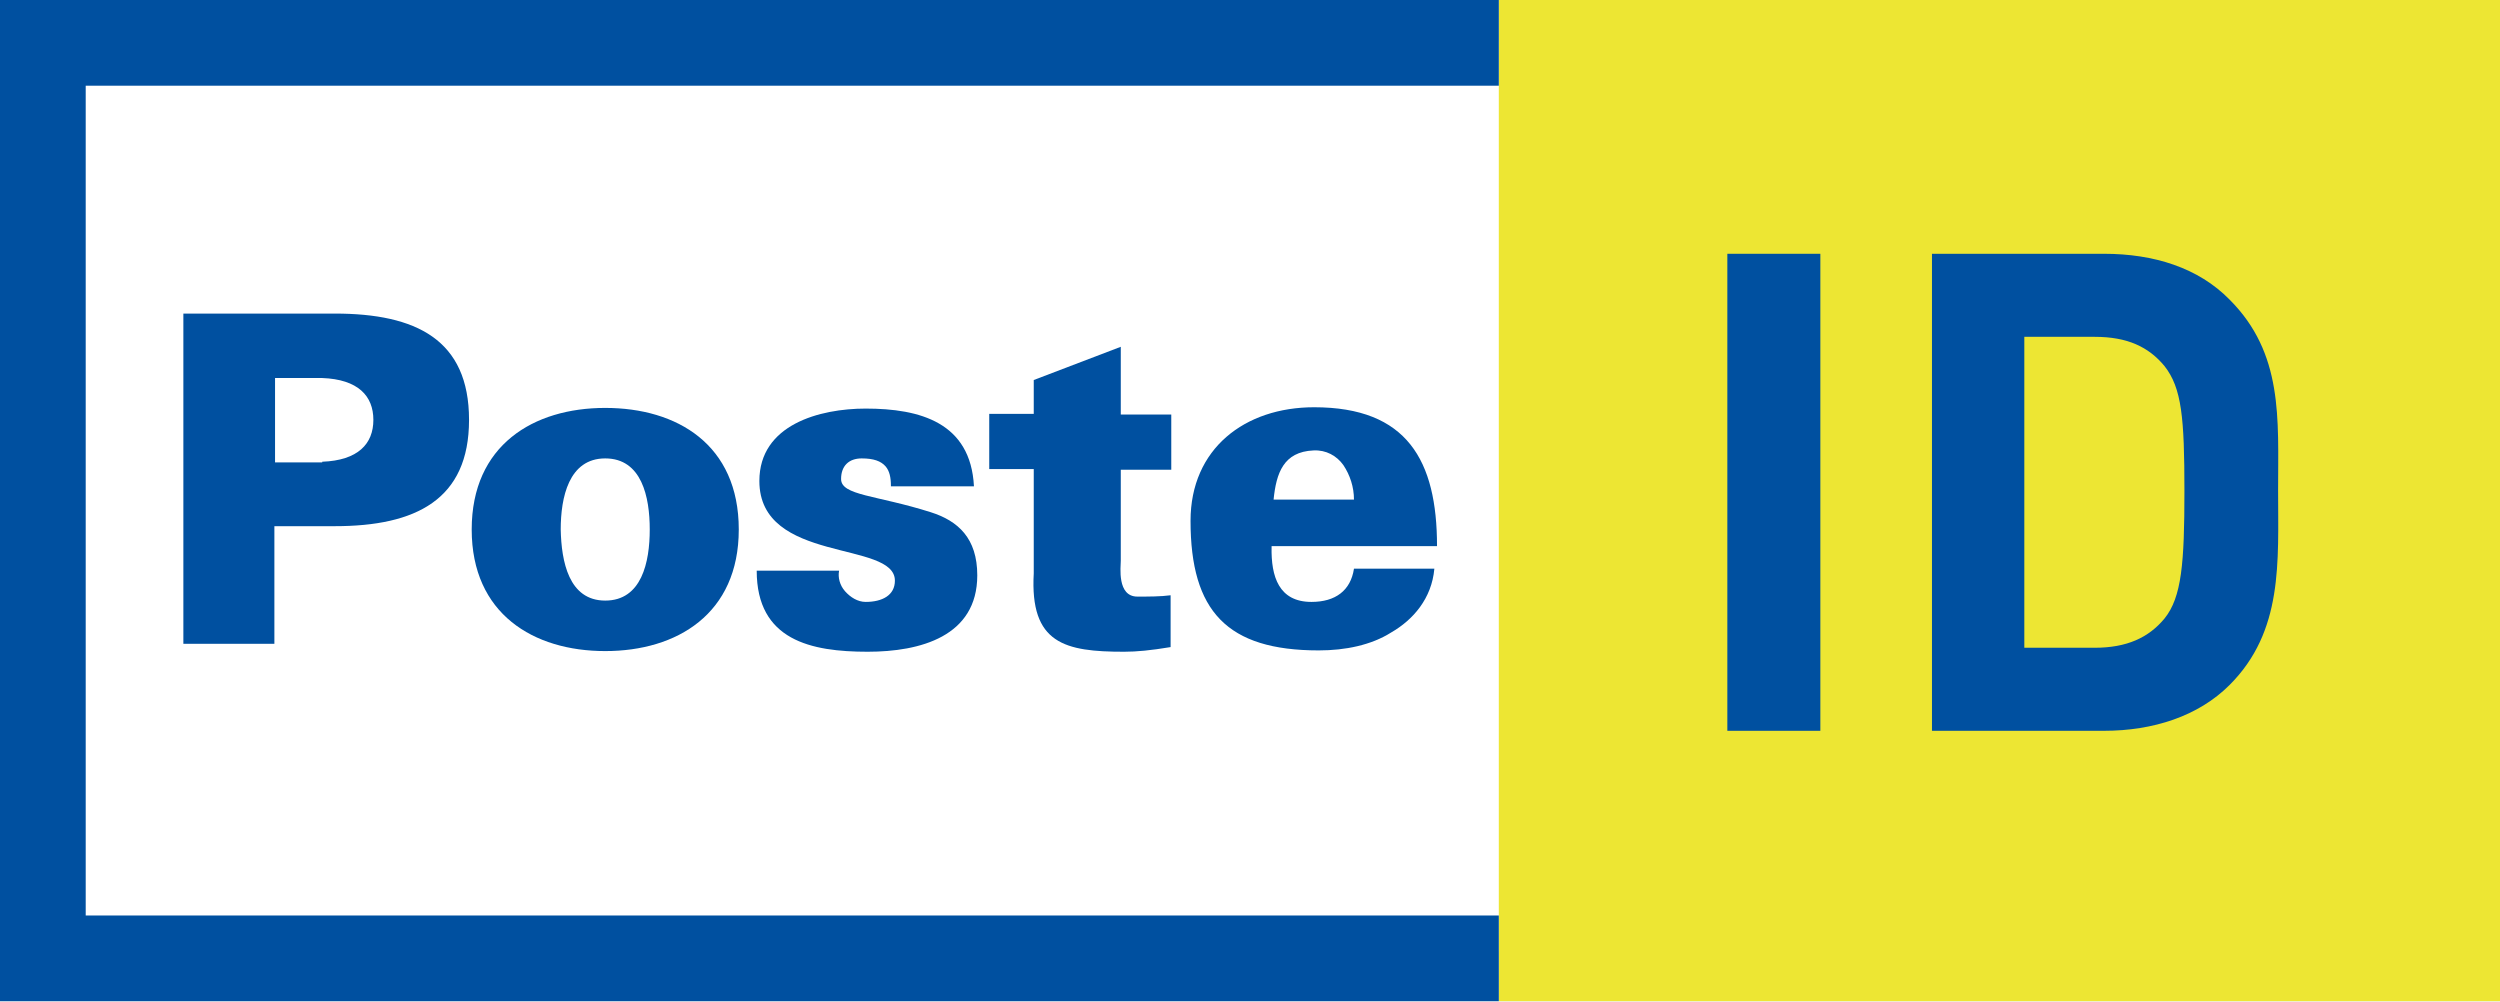
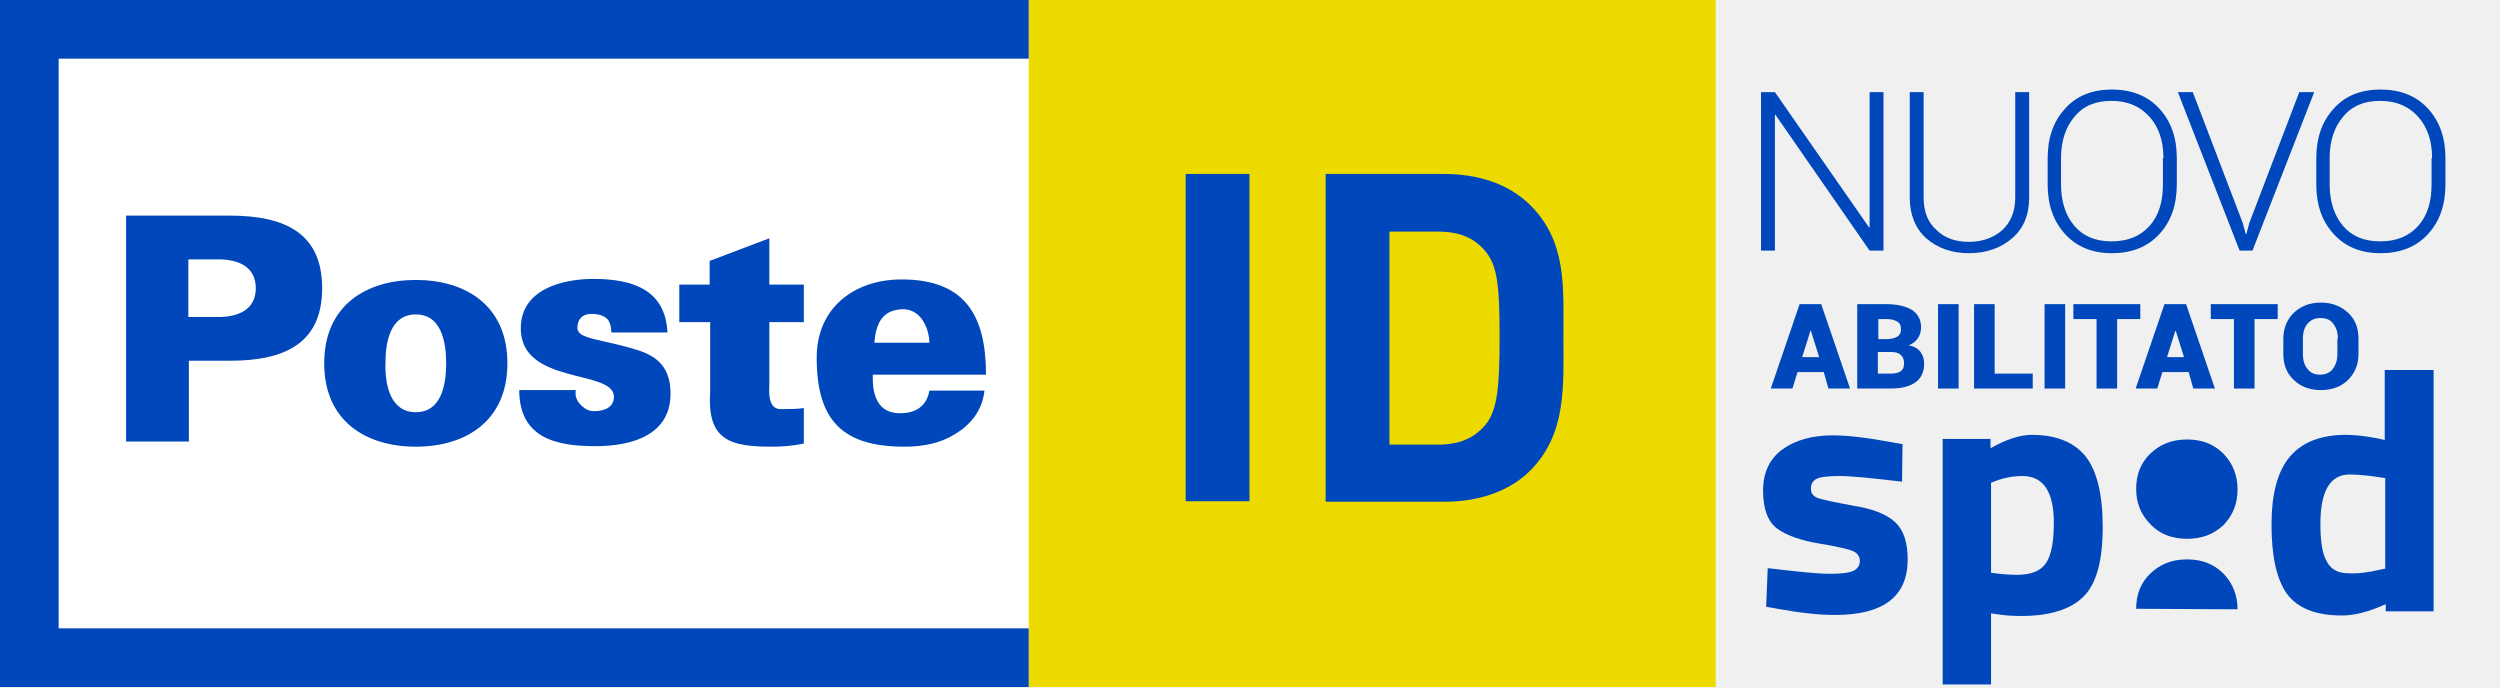
- <svg xmlns="http://www.w3.org/2000/svg" baseProfile="basic" id="Layer_1" viewBox="0 0 376.3 150.7">
-   <style>.st0{fill:#FFF}.st1{fill:#ede633}.st2{fill:#0050a0}</style>
-   <path id="XMLID_22_" class="st0" d="M7.7 6.1H330v137.1H7.7z" />
-   <path id="XMLID_21_" class="st1" d="M225.6 0h150.7v150.7H225.6z" />
-   <g id="XMLID_9_">
-     <path id="XMLID_18_" class="st2" d="M27.6 96.9V47.2h22.8c12.2 0 20.2 3.9 20.2 16 0 12-8 16-20.2 16h-9.1v17.7H27.6zm20.9-27.4c5.4-.2 7.7-2.7 7.7-6.3 0-3.6-2.3-6.1-7.7-6.3h-7.1v12.7h7.1z" />
-     <path id="XMLID_15_" class="st2" d="M111.2 79.7c0 12.7-9.3 18.3-20.1 18.3S71 92.4 71 79.7c0-12.7 9.3-18.3 20.1-18.3s20.1 5.5 20.1 18.3M91.1 90.4c5.5 0 6.7-5.8 6.7-10.7 0-4.9-1.2-10.7-6.7-10.7s-6.7 5.9-6.7 10.7c.1 4.8 1.2 10.7 6.7 10.7" />
-     <path id="XMLID_14_" class="st2" d="M134.1 73.1c0-1.2-.2-2.2-.8-2.9-.7-.8-1.8-1.2-3.6-1.2-1.9 0-3.1 1.1-3.1 3.1 0 2.5 5.3 2.4 13.5 5 4.1 1.3 7 3.9 7 9.5 0 9.2-8.6 11.5-16.5 11.5-8.5 0-16.7-1.7-16.7-12.2h12.4c-.2 1 .1 2.2.9 3.1.8.9 1.9 1.6 3.1 1.6 2.5 0 4.4-1 4.4-3.2 0-6.1-20.4-2.5-20.4-15 0-8.5 9.1-10.9 16-10.9 8.2 0 15.8 2.1 16.3 11.7h-12.5z" />
-     <path id="XMLID_13_" class="st2" d="M155.6 62.4v-5.2l13.1-5v10.2h7.6v8.3h-7.6v13.7c0 .9-.6 5.4 2.5 5.4 1.7 0 3.5 0 5-.2v7.8c-3 .5-5.1.7-7 .7-8.9 0-14.2-1.2-13.6-11.8V70.6h-6.7v-8.3h6.7z" />
-     <path id="XMLID_10_" class="st2" d="M191.4 82.3c-.1 4.5 1.1 8.3 6 8.3 3.6 0 5.9-1.7 6.4-5h12.1c-.4 4.5-3.2 7.7-6.5 9.6-3 1.9-6.9 2.7-10.9 2.7-13.8 0-19.3-5.9-19.3-19.5 0-10.9 8.2-17.1 18.6-17.1 14 0 18.5 8 18.5 20.9h-24.9zm12.4-7.1c0-1.9-.6-3.7-1.6-5.2-1-1.4-2.6-2.3-4.5-2.2-4.5.2-5.6 3.4-6 7.4h12.1z" />
-   </g>
-   <path id="XMLID_8_" class="st2" d="M0 150.7h225.6v-12.9H12.9V12.9h212.7V0H0z" />
-   <g id="XMLID_2_">
-     <path id="XMLID_6_" class="st2" d="M260 110V38.2h14V110h-14z" />
-     <path id="XMLID_3_" class="st2" d="M335.6 103.1c-4.7 4.7-11.5 6.9-18.9 6.9h-25.9V38.2h25.9c7.5 0 14.2 2.1 18.9 6.9 8.1 8.1 7.3 17.9 7.3 28.7s.8 21.2-7.3 29.3zm-9.8-48c-2.4-2.9-5.6-4.4-10.5-4.4h-10.6v46.8h10.6c4.8 0 8.1-1.5 10.5-4.4 2.6-3.2 3-8.4 3-19.2 0-11-.4-15.5-3-18.8z" />
+ <svg xmlns="http://www.w3.org/2000/svg" version="1.1" id="Layer_1" x="0px" y="0px" viewBox="0 0 485.8 133.5" style="enable-background:new 0 0 485.8 133.5;" xml:space="preserve">
+   <style type="text/css">
+ 	.st0{fill:#0047BB;}
+ 	.st1{fill:#FFFFFF;}
+ 	.st2{fill:#EDDB00;}
+ </style>
+   <g id="Logo_PosteID_abilitato_SPID">
+     <g>
+       <path class="st0" d="M366,48.7h-2.7L345,22.3l-0.1,0v26.4h-2.7V17.9h2.7l18.3,26.3l0.1,0V17.9h2.7V48.7z" />
+       <path class="st0" d="M394.3,17.9v20.5c0,3.4-1.1,6-3.3,7.9c-2.2,1.9-5,2.9-8.4,2.9c-3.4,0-6.1-1-8.3-2.9c-2.1-1.9-3.2-4.6-3.2-7.9    V17.9h2.7v20.5c0,2.7,0.8,4.8,2.5,6.3c1.6,1.6,3.8,2.3,6.3,2.3c2.6,0,4.8-0.8,6.5-2.3c1.7-1.6,2.5-3.7,2.5-6.3V17.9H394.3z" />
+       <path class="st0" d="M423,35.8c0,4-1.1,7.2-3.4,9.7c-2.3,2.5-5.4,3.7-9.2,3.7c-3.8,0-6.8-1.2-9.1-3.7c-2.3-2.5-3.4-5.7-3.4-9.7v-5    c0-4,1.1-7.2,3.4-9.7c2.2-2.5,5.3-3.7,9.1-3.7c3.8,0,6.9,1.2,9.2,3.7c2.3,2.5,3.4,5.7,3.4,9.7V35.8z M420.4,30.7    c0-3.3-0.9-6-2.7-8c-1.8-2-4.2-3.1-7.4-3.1c-3.1,0-5.5,1-7.2,3.1c-1.7,2-2.6,4.7-2.6,8v5.1c0,3.4,0.9,6.1,2.6,8.1    c1.7,2,4.1,3,7.2,3c3.2,0,5.6-1,7.4-3c1.8-2,2.6-4.7,2.6-8.1V30.7z" />
+       <path class="st0" d="M435.8,43.3l0.6,2.2h0.1l0.6-2.2l9.7-25.4h2.9l-12,30.8h-2.5l-12-30.8h2.9L435.8,43.3z" />
+       <path class="st0" d="M475.2,35.8c0,4-1.1,7.2-3.4,9.7c-2.3,2.5-5.4,3.7-9.2,3.7c-3.8,0-6.8-1.2-9.1-3.7c-2.3-2.5-3.4-5.7-3.4-9.7    v-5c0-4,1.1-7.2,3.4-9.7c2.2-2.5,5.3-3.7,9.1-3.7c3.8,0,6.9,1.2,9.2,3.7c2.3,2.5,3.4,5.7,3.4,9.7V35.8z M472.6,30.7    c0-3.3-0.9-6-2.7-8c-1.8-2-4.2-3.1-7.4-3.1c-3.1,0-5.5,1-7.2,3.1c-1.7,2-2.6,4.7-2.6,8v5.1c0,3.4,0.9,6.1,2.6,8.1    c1.7,2,4.1,3,7.2,3c3.2,0,5.6-1,7.4-3c1.8-2,2.6-4.7,2.6-8.1V30.7z" />
+     </g>
+     <g>
+       <path class="st0" d="M354.4,72.3h-5.1l-1,3.2h-4.2l5.6-16.4h2.1v0l0,0h2.1l5.6,16.4h-4.2L354.4,72.3z M350.2,69.4h3.3l-1.6-5.1    h-0.1L350.2,69.4z" />
+       <path class="st0" d="M360.9,75.5V59.1h5.6c2.1,0,3.8,0.4,5,1.1c1.2,0.8,1.8,1.9,1.8,3.4c0,0.8-0.2,1.5-0.6,2.1    c-0.4,0.6-1,1.1-1.8,1.4c1,0.2,1.8,0.6,2.3,1.3c0.5,0.7,0.7,1.4,0.7,2.3c0,1.6-0.6,2.8-1.7,3.6c-1.1,0.8-2.7,1.2-4.9,1.2H360.9z     M364.9,65.9h1.6c1,0,1.7-0.2,2.2-0.5c0.5-0.3,0.7-0.8,0.7-1.4c0-0.7-0.2-1.2-0.7-1.5c-0.5-0.3-1.2-0.5-2.1-0.5h-1.6V65.9z     M364.9,68.5v4.1h2.6c0.9,0,1.5-0.2,1.9-0.5c0.4-0.3,0.6-0.8,0.6-1.5c0-0.7-0.2-1.2-0.6-1.6c-0.4-0.4-1-0.6-1.9-0.6h-0.1H364.9z" />
+       <path class="st0" d="M380.6,75.5h-4V59.1h4V75.5z" />
+       <path class="st0" d="M387.6,72.6h7.4v2.9h-11.4V59.1h4V72.6z" />
+       <path class="st0" d="M401.3,75.5h-4V59.1h4V75.5z" />
+       <path class="st0" d="M416,62h-4.6v13.5h-4V62h-4.5v-2.9h13V62z" />
+       <path class="st0" d="M425.3,72.3h-5.1l-1,3.2H415l5.6-16.4h2.1v0l0,0h2.1l5.6,16.4h-4.2L425.3,72.3z M421.1,69.4h3.3l-1.6-5.1    h-0.1L421.1,69.4z" />
+       <path class="st0" d="M442.7,62h-4.6v13.5h-4V62h-4.5v-2.9h13V62z" />
+       <path class="st0" d="M458.3,68.8c0,2-0.7,3.7-2,5c-1.3,1.3-3.1,2-5.3,2c-2.2,0-4-0.7-5.3-2c-1.4-1.3-2-3-2-5v-3c0-2,0.7-3.7,2-5    c1.4-1.3,3.1-2,5.3-2c2.2,0,3.9,0.7,5.3,2c1.4,1.3,2,3,2,5V68.8z M454.3,65.8c0-1.2-0.3-2.1-0.9-2.9c-0.6-0.8-1.4-1.1-2.5-1.1    c-1.1,0-1.9,0.4-2.5,1.1c-0.6,0.7-0.9,1.7-0.9,2.9v3c0,1.2,0.3,2.2,0.9,2.9c0.6,0.8,1.4,1.1,2.5,1.1c1,0,1.9-0.4,2.4-1.1    c0.6-0.8,0.9-1.7,0.9-2.9V65.8z" />
+     </g>
+     <g id="Logo_Spid_Ufficiale">
+       <path id="XMLID_21_" class="st0" d="M369.6,93.6c-5.8-0.7-9.9-1.1-12.2-1.1c-2.3,0-3.8,0.2-4.5,0.6c-0.7,0.4-1,1-1,1.9    c0,0.9,0.5,1.5,1.4,1.8c0.9,0.3,3.2,0.8,7,1.5c3.8,0.6,6.4,1.7,8,3.2c1.6,1.5,2.4,3.9,2.4,7.2c0,7.2-4.7,10.8-14.1,10.8    c-3.1,0-6.8-0.4-11.2-1.2l-2.2-0.4l0.3-7.5c5.8,0.7,9.8,1.1,12.1,1.1c2.3,0,3.8-0.2,4.6-0.6c0.8-0.4,1.2-1.1,1.2-1.9    c0-0.8-0.4-1.5-1.3-1.9c-0.9-0.4-3.1-0.9-6.7-1.5c-3.6-0.6-6.3-1.6-8.1-2.9c-1.8-1.4-2.7-3.8-2.7-7.4c0-3.5,1.3-6.2,3.8-8    c2.5-1.8,5.8-2.7,9.7-2.7c2.8,0,6.5,0.4,11.3,1.3l2.3,0.4L369.6,93.6z" />
+       <path class="st0" d="M393,92.5c-1.7,0-3.5,0.3-5.3,1l-0.8,0.3v17.5c2.1,0.3,3.8,0.4,5.1,0.4c2.7,0,4.6-0.8,5.6-2.3    c1-1.5,1.5-4.1,1.5-7.8C399.1,95.6,397.1,92.5,393,92.5 M377.5,132.8V85.3h9.3v1.8c3-1.7,5.7-2.6,8-2.6c4.7,0,8.2,1.4,10.4,4.1    c2.2,2.7,3.4,7.3,3.4,13.8c0,6.5-1.2,11-3.7,13.5c-2.5,2.5-6.5,3.8-12.2,3.8c-1.5,0-3.2-0.1-5-0.4l-0.8-0.1v13.8H377.5z" />
+       <path class="st0" d="M462.5,110.7l1-0.2V92.9c-2.6-0.4-4.9-0.7-6.9-0.7c-3.8,0-5.7,3.2-5.7,9.6c0,3.5,0.4,6,1.3,7.4    c0.8,1.5,2.2,2.2,4.2,2.2C458.3,111.5,460.4,111.2,462.5,110.7 M472.9,71.9v46.9h-9.3v-1.4c-3.3,1.5-6.1,2.2-8.5,2.2    c-5.1,0-8.6-1.4-10.7-4.2c-2-2.8-3-7.3-3-13.4c0-6.1,1.2-10.5,3.6-13.3c2.4-2.8,6-4.2,10.9-4.2c1.5,0,3.6,0.2,6.2,0.7l1.3,0.3    V71.9H472.9z" />
+       <path id="XMLID_16_" class="st0" d="M425,104.7c-2.9,0-5.3-0.9-7.1-2.8c-1.9-1.9-2.8-4.2-2.8-6.9c0-2.8,0.9-5.1,2.8-6.9    c1.9-1.8,4.2-2.7,7.1-2.7c2.9,0,5.2,0.9,7.1,2.8c1.8,1.9,2.7,4.2,2.7,6.9c0,2.8-0.9,5-2.7,6.9C430.2,103.8,427.9,104.7,425,104.7" />
+       <path id="XMLID_15_" class="st0" d="M415.1,118.3c0-2.8,0.9-5.1,2.8-6.9c1.9-1.8,4.2-2.7,7.1-2.7c2.9,0,5.2,0.9,7.1,2.8    c1.8,1.9,2.7,4.2,2.7,6.9" />
+     </g>
+     <g id="Logo_PosteID_ufficiale">
+       <rect id="XMLID_14_" class="st1" width="219.4" height="133.5" />
+       <rect id="XMLID_13_" x="199.9" class="st2" width="133.5" height="133.5" />
+       <g>
+         <path class="st0" d="M24.5,85.9v-44h20.2c10.8,0,17.9,3.5,17.9,14.1s-7.1,14.1-17.9,14.1h-8v15.7H24.5z M42.9,61.6     c4.8-0.2,6.8-2.4,6.8-5.6c0-3.2-2-5.4-6.8-5.6h-6.3v11.2H42.9z" />
+         <path class="st0" d="M98.6,70.6c0,11.3-8.2,16.2-17.8,16.2S63,81.9,63,70.6c0-11.3,8.2-16.2,17.8-16.2S98.6,59.3,98.6,70.6      M80.8,80.1c4.9,0,5.9-5.2,5.9-9.5c0-4.3-1-9.5-5.9-9.5c-4.9,0-5.9,5.2-5.9,9.5C74.8,74.9,75.9,80.1,80.8,80.1" />
+         <path id="XMLID_8_" class="st0" d="M118.8,64.7c0-1-0.2-2-0.7-2.6c-0.6-0.7-1.6-1.1-3.2-1.1c-1.7,0-2.7,1-2.7,2.7     c0,2.3,4.7,2.1,11.9,4.4c3.7,1.2,6.2,3.4,6.2,8.4c0,8.1-7.6,10.2-14.6,10.2c-7.5,0-14.8-1.5-14.8-10.9h11c-0.2,0.9,0.1,2,0.8,2.7     c0.7,0.8,1.6,1.4,2.7,1.4c2.3,0,3.9-0.9,3.9-2.8c0-5.4-18.1-2.2-18.1-13.3c0-7.6,8.1-9.6,14.1-9.6c7.3,0,14,1.9,14.4,10.4H118.8z     " />
+         <path id="XMLID_7_" class="st0" d="M137.9,55.3v-4.6l11.6-4.4v9h6.7v7.3h-6.7v12.1c0,0.8-0.5,4.8,2.2,4.8c1.5,0,3.1,0,4.5-0.2     v6.9c-2.6,0.5-4.5,0.6-6.2,0.6c-7.9,0-12.6-1.1-12-10.5V62.6h-6v-7.3H137.9z" />
+         <path class="st0" d="M169.6,72.9c-0.1,4,1,7.4,5.3,7.4c3.2,0,5.2-1.5,5.7-4.4h10.7c-0.4,4-2.9,6.8-5.8,8.5     c-2.7,1.7-6.1,2.4-9.7,2.4c-12.2,0-17.1-5.2-17.1-17.3c0-9.7,7.3-15.2,16.5-15.2c12.4,0,16.4,7.1,16.4,18.5H169.6z M180.6,66.7     c0-1.6-0.5-3.3-1.4-4.6c-0.9-1.3-2.3-2.1-4-2c-4,0.2-5,3.1-5.3,6.5H180.6z" />
+       </g>
+       <polygon id="XMLID_4_" class="st0" points="0,133.5 199.9,133.5 199.9,122.1 11.4,122.1 11.4,11.4 199.9,11.4 199.9,0 0,0   " />
+       <g>
+         <path class="st0" d="M230.4,97.4V33.8h12.4v63.6H230.4z" />
+         <path class="st0" d="M297.4,91.4c-4.2,4.2-10.2,6.1-16.8,6.1h-23V33.8h23c6.6,0,12.6,1.9,16.8,6.1c7.1,7.1,6.4,15.9,6.4,25.5     C303.8,74.9,304.5,84.2,297.4,91.4z M288.7,48.9c-2.1-2.6-5-3.9-9.3-3.9h-9.4v41.4h9.4c4.3,0,7.1-1.3,9.3-3.9     c2.3-2.9,2.7-7.4,2.7-17.1S291,51.7,288.7,48.9z" />
+       </g>
+     </g>
  </g>
</svg>
